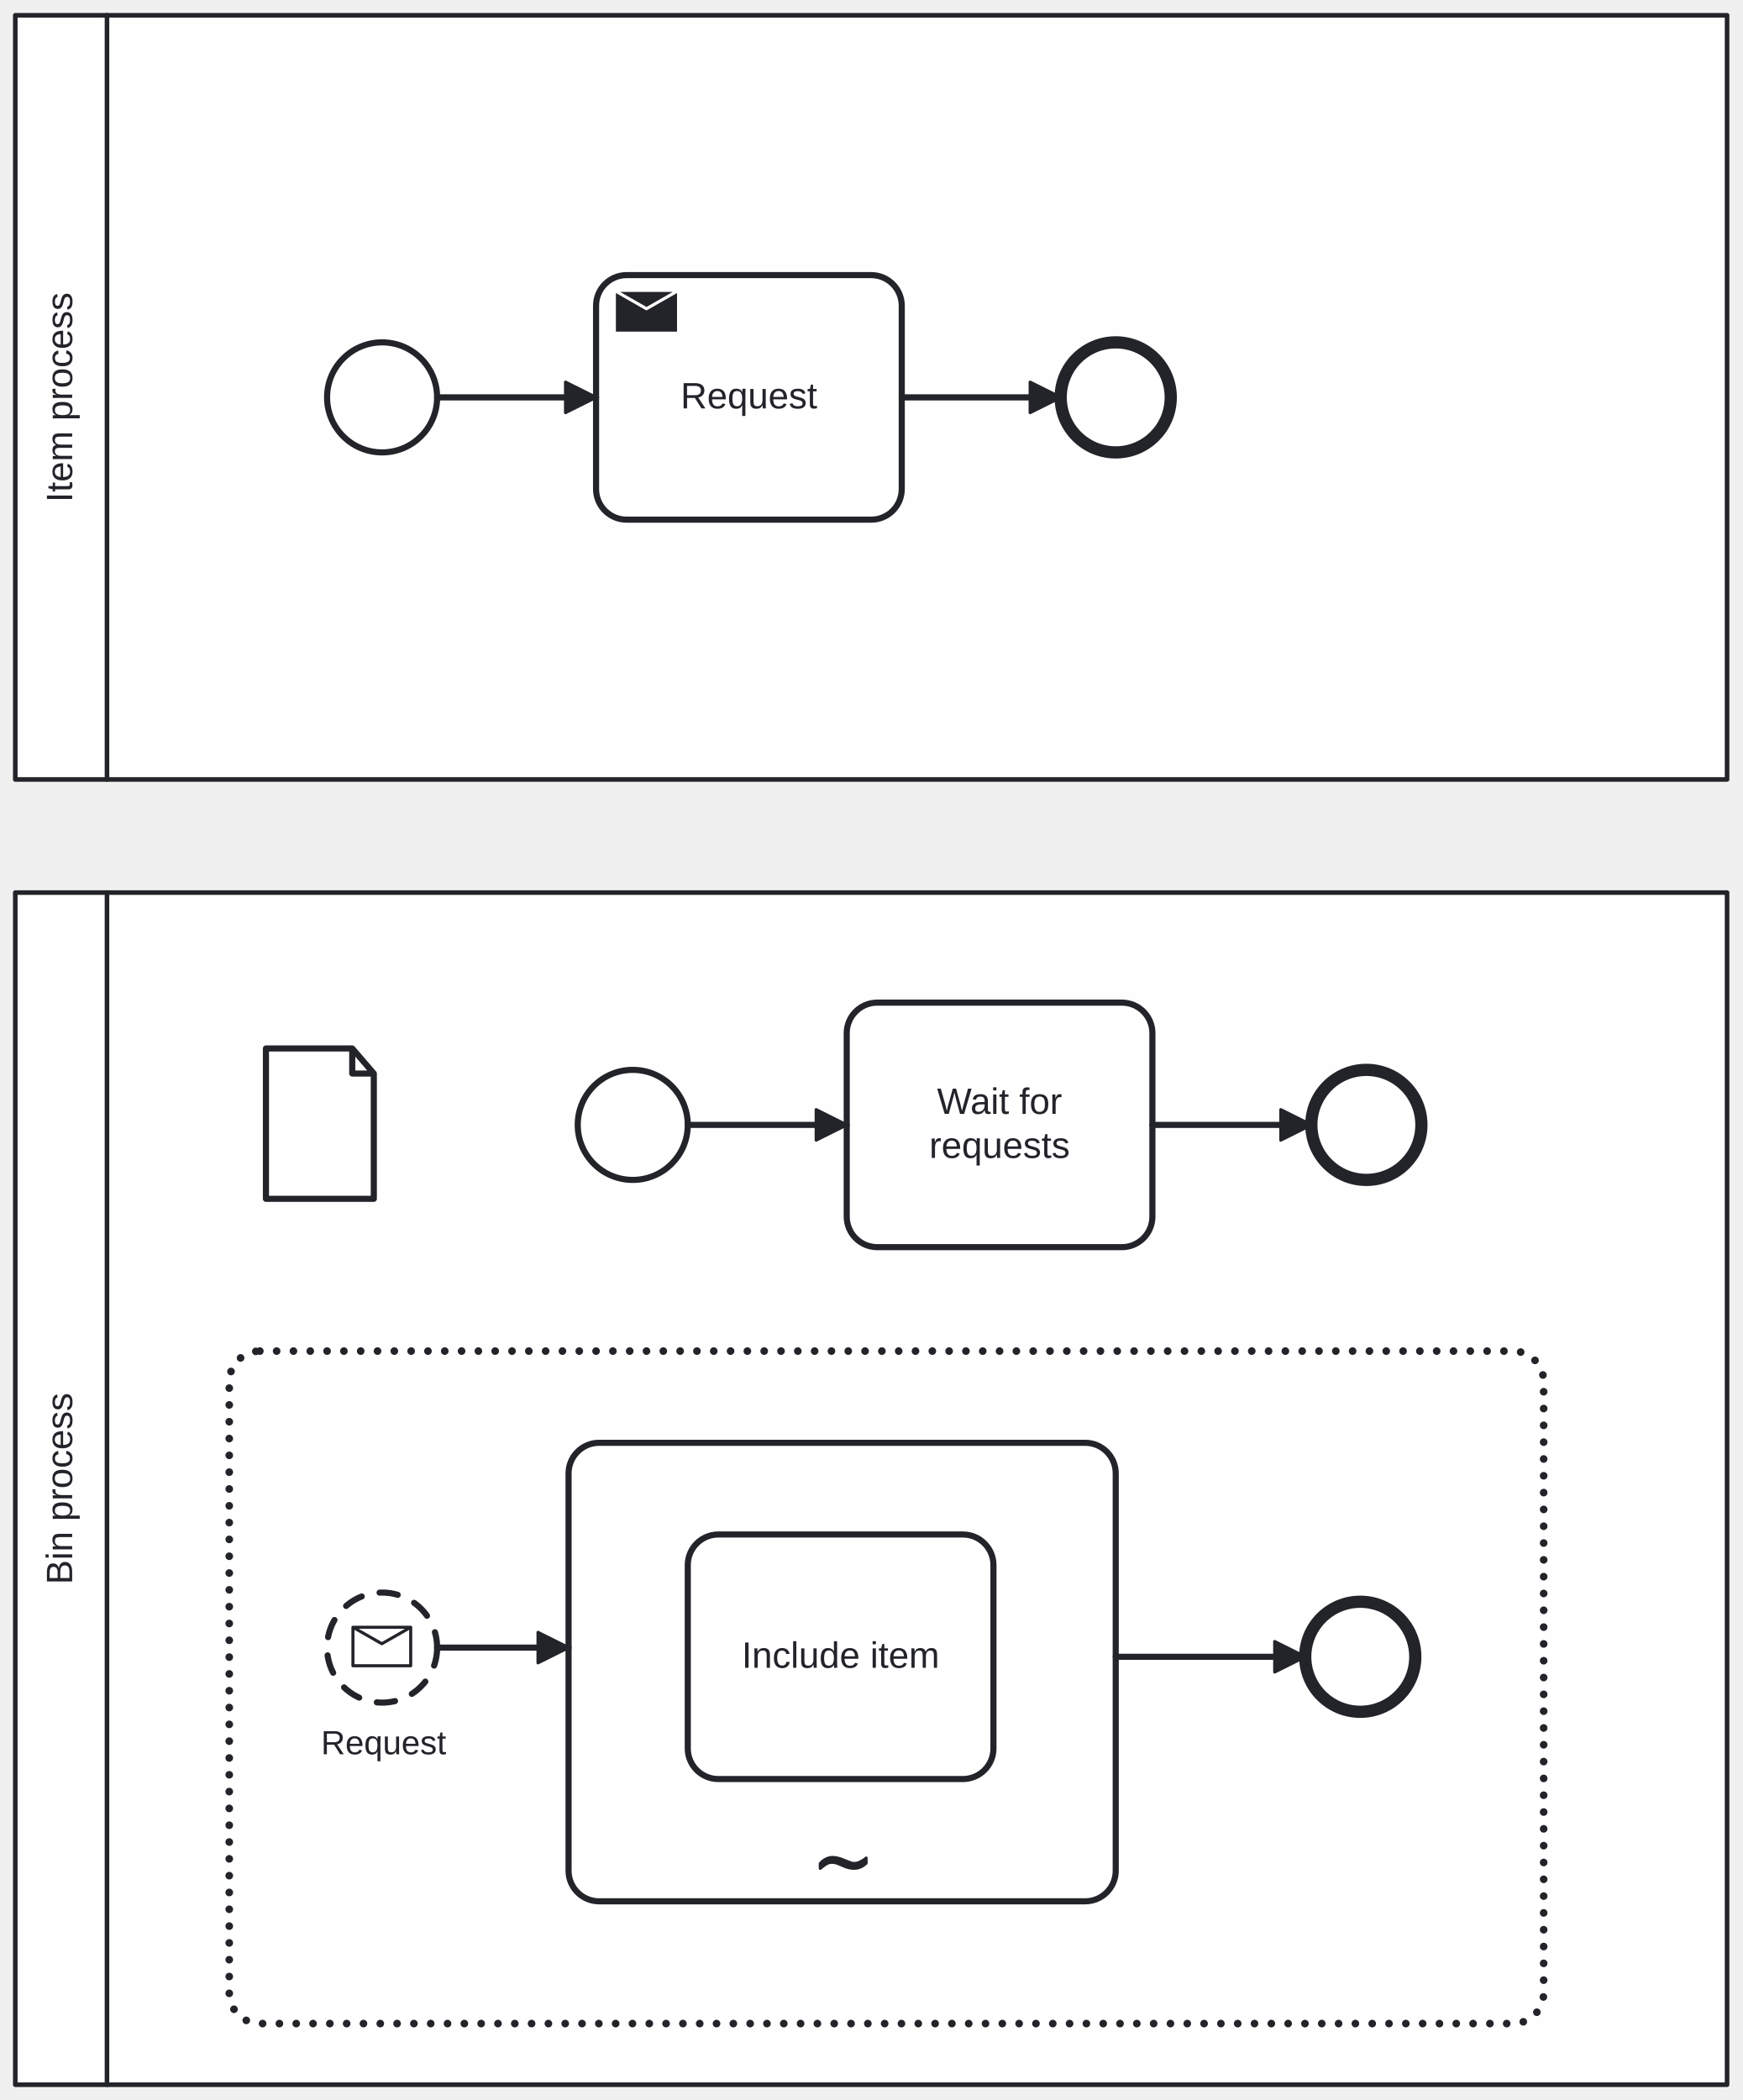
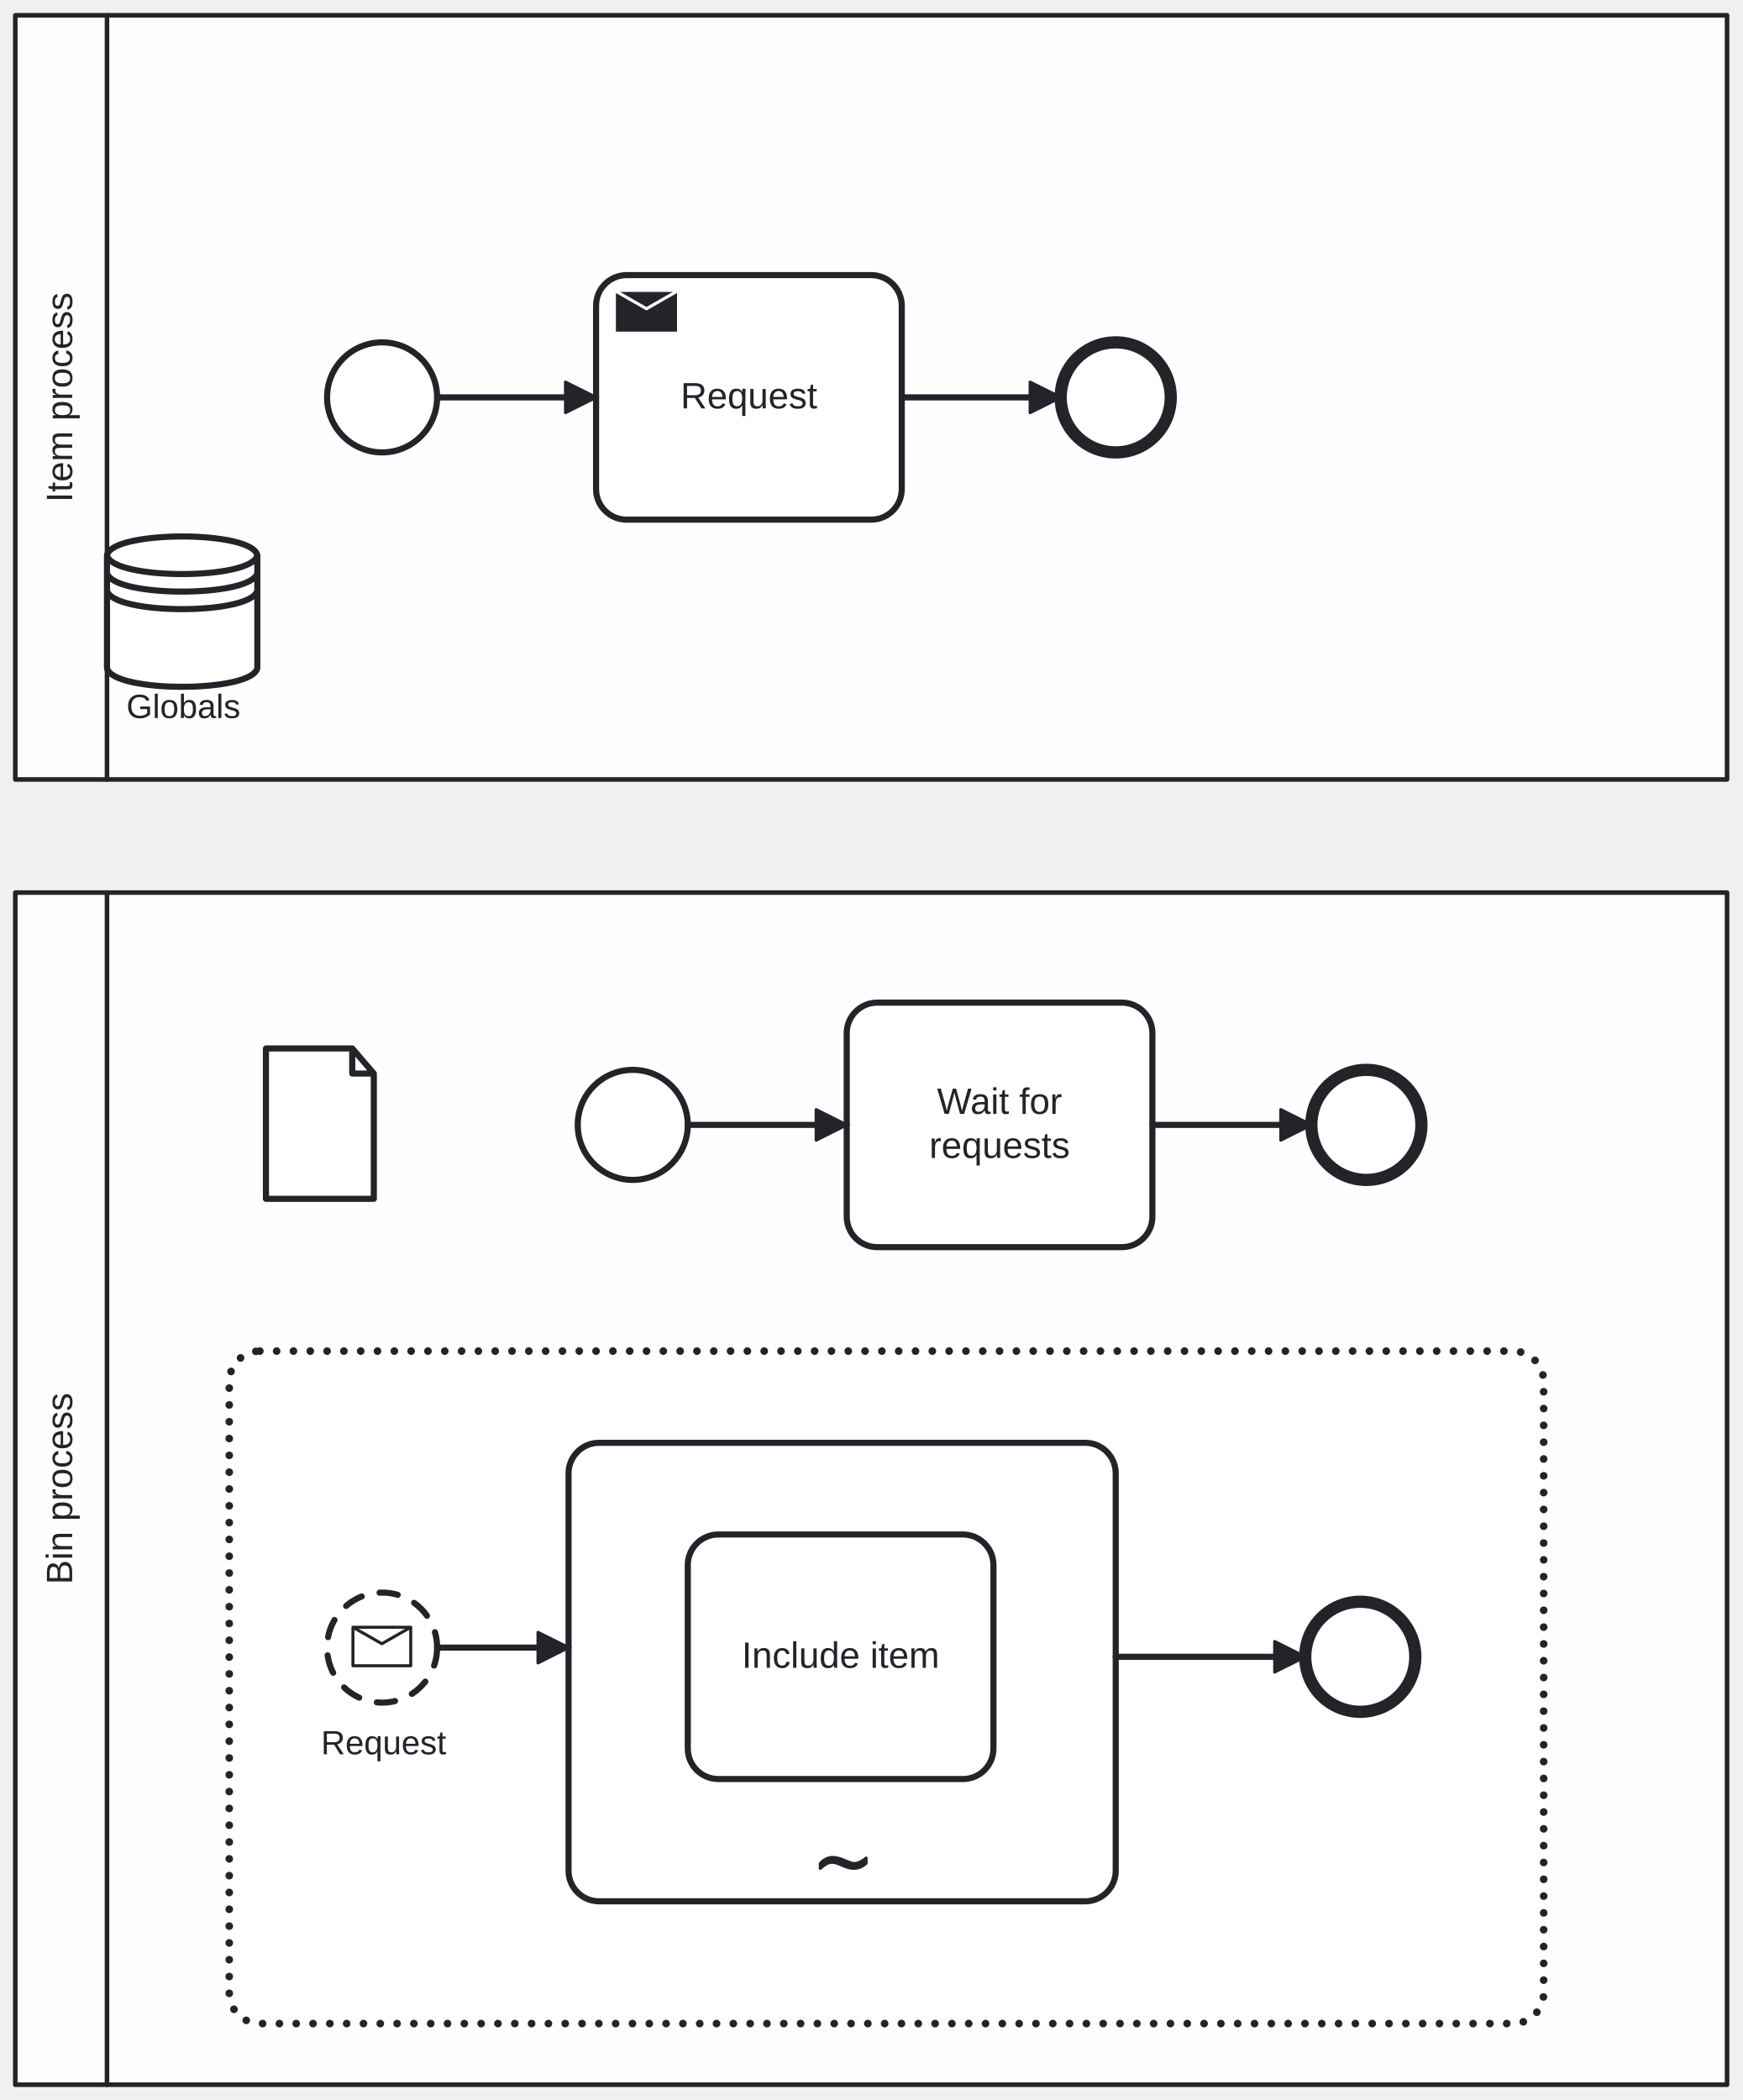
<svg xmlns="http://www.w3.org/2000/svg" width="570" height="687" viewBox="325 128 570 687" version="1.1">
  <g class="djs-group">
    <g class="djs-element djs-shape" data-element-id="Participant_1c07lhk" style="display: block;" transform="matrix(1 0 0 1 330 133)">
      <g class="djs-visual">
        <rect x="0" y="0" width="560" height="250" rx="0" ry="0" style="stroke-linecap: round; stroke-linejoin: round; stroke: rgb(34, 36, 42); stroke-width: 1.5px; fill: white; fill-opacity: 0.95;" />
        <path style="fill: none; stroke-linecap: round; stroke-linejoin: round; stroke: rgb(34, 36, 42); stroke-width: 1.5px;" d="M30,0L30,250" />
        <text lineHeight="1.2" class="djs-label" style="font-family: Arial, sans-serif; font-size: 12px; font-weight: normal; fill: rgb(34, 36, 42);" transform="matrix(-1.83697e-16 -1 1 -1.83697e-16 0 250)">
          <tspan x="90.655" y="18.6">Item process</tspan>
        </text>
      </g>
      <rect class="djs-hit djs-hit-no-move" x="0" y="0" width="560" height="250" style="fill: none; stroke-opacity: 0; stroke: white; stroke-width: 15px;" />
      <rect class="djs-hit djs-hit-click-stroke" x="0" y="0" width="560" height="250" style="fill: none; stroke-opacity: 0; stroke: white; stroke-width: 15px;" />
      <rect class="djs-hit djs-hit-all" x="0" y="0" width="30" height="250" style="fill: none; stroke-opacity: 0; stroke: white; stroke-width: 15px;" />
    </g>
    <g class="djs-children">
      <g class="djs-group">
        <g class="djs-element djs-shape" data-element-id="StartEventItem" style="display: block;" transform="matrix(1 0 0 1 432 240)">
          <g class="djs-visual">
            <circle cx="18" cy="18" r="18" style="stroke-linecap: round; stroke-linejoin: round; stroke: rgb(34, 36, 42); stroke-width: 2px; fill: white; fill-opacity: 0.95;" />
          </g>
          <rect class="djs-hit djs-hit-all" x="0" y="0" width="36" height="36" style="fill: none; stroke-opacity: 0; stroke: white; stroke-width: 15px;" />
        </g>
      </g>
      <g class="djs-group">
        <g class="djs-element djs-shape" data-element-id="EndEventItem" style="display: block;" transform="matrix(1 0 0 1 672 240)">
          <g class="djs-visual">
            <circle cx="18" cy="18" r="18" style="stroke-linecap: round; stroke-linejoin: round; stroke: rgb(34, 36, 42); stroke-width: 4px; fill: white; fill-opacity: 0.95;" />
          </g>
          <rect class="djs-hit djs-hit-all" x="0" y="0" width="36" height="36" style="fill: none; stroke-opacity: 0; stroke: white; stroke-width: 15px;" />
        </g>
      </g>
      <g class="djs-group">
        <g class="djs-element djs-shape" data-element-id="RequestActivity" style="display: block;" transform="matrix(1 0 0 1 520 218)">
          <g class="djs-visual">
            <rect x="0" y="0" width="100" height="80" rx="10" ry="10" style="stroke-linecap: round; stroke-linejoin: round; stroke: rgb(34, 36, 42); stroke-width: 2px; fill: white; fill-opacity: 0.95;" />
            <text lineHeight="1.2" class="djs-label" style="font-family: Arial, sans-serif; font-size: 12px; font-weight: normal; fill: rgb(34, 36, 42);">
              <tspan x="27.652" y="43.6">Request</tspan>
            </text>
            <path d="m 5.985,4.998 l 0,14 l 21,0 l 0,-14 z l 10.5,6 l 10.5,-6" style="fill: rgb(34, 36, 42); stroke-linecap: round; stroke-linejoin: round; stroke: white; stroke-width: 1px;" />
          </g>
          <rect class="djs-hit djs-hit-all" x="0" y="0" width="100" height="80" style="fill: none; stroke-opacity: 0; stroke: white; stroke-width: 15px;" />
        </g>
      </g>
      <g class="djs-group">
+         <g class="djs-element djs-shape" data-element-id="DataStoreReference_1" style="display: block;" transform="matrix(1 0 0 1 360 303)">
+           <g class="djs-visual">
+             <path d="m  0,6.65 l  0,36.885 c  1.639,8.197 47.541,8.197  49.18,0 l  0,-36.885 c -1.639,-8.197 -47.541,-8.197 -49.18,0c  1.639,8.197 47.541,8.197  49.18,0 m  -49.18,5.738c  1.639,8.197 47.541,8.197 49.18,0m  -49.18,5.738c  1.639,8.197 47.541,8.197  49.18,0" style="fill: white; stroke-linecap: round; stroke-linejoin: round; stroke: rgb(34, 36, 42); stroke-width: 2px; fill-opacity: 0.95;" />
+           </g>
+           <rect class="djs-hit djs-hit-all" x="0" y="0" width="50" height="50" style="fill: none; stroke-opacity: 0; stroke: white; stroke-width: 15px;" />
+         </g>
+       </g>
+       <g class="djs-group">
+         <g class="djs-element djs-shape" data-element-id="DataStoreReference_1_label" style="display: block;" transform="matrix(1 0 0 1 366 353)">
+           <g class="djs-visual">
+             <text lineHeight="1.2" class="djs-label" style="font-family: Arial, sans-serif; font-size: 11px; font-weight: normal; fill: rgb(34, 36, 42);">
+               <tspan x="0.352" y="9.9">Globals</tspan>
+             </text>
+           </g>
+           <rect class="djs-hit djs-hit-all" x="0" y="0" width="38" height="14" style="fill: none; stroke-opacity: 0; stroke: white; stroke-width: 15px;" />
+         </g>
+       </g>
+       <g class="djs-group">
        <g class="djs-element djs-connection" data-element-id="Flow_1qgy5y7" style="display: block;">
          <g class="djs-visual">
            <defs>
-               <marker id="marker-4u3jzmkpu6g5dzgbr6i7jfzma" viewBox="0 0 20 20" refX="11" refY="10" markerWidth="10" markerHeight="10" orient="auto">
-                 <path d="M 1 5 L 11 10 L 1 15 Z" style="stroke-linecap: round; stroke-linejoin: round; stroke: rgb(34, 36, 42); stroke-width: 1px; fill: rgb(34, 36, 42);" />
-               </marker>
-             </defs>
-             <path data-corner-radius="5" style="fill: none; stroke-linecap: round; stroke-linejoin: round; stroke: rgb(34, 36, 42); stroke-width: 2px; marker-end: url('#marker-4u3jzmkpu6g5dzgbr6i7jfzma');" d="M468,258L520,258" />
+               <marker id="marker-5gc6jiakwwwn2caxgl0jmftkj" viewBox="0 0 20 20" refX="11" refY="10" markerWidth="10" markerHeight="10" orient="auto">
+                 <path d="M 1 5 L 11 10 L 1 15 Z" style="stroke-linecap: round; stroke-linejoin: round; stroke: rgb(34, 36, 42); stroke-width: 1px; fill: rgb(34, 36, 42);" />
+               </marker>
+             </defs>
+             <path data-corner-radius="5" style="fill: none; stroke-linecap: round; stroke-linejoin: round; stroke: rgb(34, 36, 42); stroke-width: 2px; marker-end: url('#marker-5gc6jiakwwwn2caxgl0jmftkj');" d="M468,258L520,258" />
          </g>
          <path d="M468,258L520,258" class="djs-hit djs-hit-stroke" style="fill: none; stroke-opacity: 0; stroke: white; stroke-width: 15px;" />
        </g>
      </g>
      <g class="djs-group">
        <g class="djs-element djs-connection" data-element-id="Flow_1aezece" style="display: block;">
          <g class="djs-visual">
            <defs>
-               <marker id="marker-3ofa1wrl42m2610dlnak9tlzt" viewBox="0 0 20 20" refX="11" refY="10" markerWidth="10" markerHeight="10" orient="auto">
-                 <path d="M 1 5 L 11 10 L 1 15 Z" style="stroke-linecap: round; stroke-linejoin: round; stroke: rgb(34, 36, 42); stroke-width: 1px; fill: rgb(34, 36, 42);" />
-               </marker>
-             </defs>
-             <path data-corner-radius="5" style="fill: none; stroke-linecap: round; stroke-linejoin: round; stroke: rgb(34, 36, 42); stroke-width: 2px; marker-end: url('#marker-3ofa1wrl42m2610dlnak9tlzt');" d="M620,258L672,258" />
+               <marker id="marker-0quxsfy08h5t7rwklw52xiwm0" viewBox="0 0 20 20" refX="11" refY="10" markerWidth="10" markerHeight="10" orient="auto">
+                 <path d="M 1 5 L 11 10 L 1 15 Z" style="stroke-linecap: round; stroke-linejoin: round; stroke: rgb(34, 36, 42); stroke-width: 1px; fill: rgb(34, 36, 42);" />
+               </marker>
+             </defs>
+             <path data-corner-radius="5" style="fill: none; stroke-linecap: round; stroke-linejoin: round; stroke: rgb(34, 36, 42); stroke-width: 2px; marker-end: url('#marker-0quxsfy08h5t7rwklw52xiwm0');" d="M620,258L672,258" />
          </g>
          <path d="M620,258L672,258" class="djs-hit djs-hit-stroke" style="fill: none; stroke-opacity: 0; stroke: white; stroke-width: 15px;" />
        </g>
      </g>
    </g>
  </g>
  <g class="djs-group">
    <g class="djs-element djs-shape" data-element-id="Participant_0gkimz7" style="display: block;" transform="matrix(1 0 0 1 330 420)">
      <g class="djs-visual">
        <rect x="0" y="0" width="560" height="390" rx="0" ry="0" style="stroke-linecap: round; stroke-linejoin: round; stroke: rgb(34, 36, 42); stroke-width: 1.5px; fill: white; fill-opacity: 0.95;" />
        <path style="fill: none; stroke-linecap: round; stroke-linejoin: round; stroke: rgb(34, 36, 42); stroke-width: 1.5px;" d="M30,0L30,390" />
        <text lineHeight="1.2" class="djs-label" style="font-family: Arial, sans-serif; font-size: 12px; font-weight: normal; fill: rgb(34, 36, 42);" transform="matrix(-1.83697e-16 -1 1 -1.83697e-16 0 390)">
          <tspan x="163.652" y="18.6">Bin process</tspan>
        </text>
      </g>
      <rect class="djs-hit djs-hit-no-move" x="0" y="0" width="560" height="390" style="fill: none; stroke-opacity: 0; stroke: white; stroke-width: 15px;" />
      <rect class="djs-hit djs-hit-click-stroke" x="0" y="0" width="560" height="390" style="fill: none; stroke-opacity: 0; stroke: white; stroke-width: 15px;" />
      <rect class="djs-hit djs-hit-all" x="0" y="0" width="30" height="390" style="fill: none; stroke-opacity: 0; stroke: white; stroke-width: 15px;" />
    </g>
    <g class="djs-children">
      <g class="djs-group">
        <g class="djs-element djs-shape" data-element-id="EventSubProcess" style="display: block;" transform="matrix(1 0 0 1 400 570)">
          <g class="djs-visual">
            <rect x="0" y="0" width="430" height="220" rx="10" ry="10" style="stroke-linecap: round; stroke-linejoin: round; stroke: rgb(34, 36, 42); stroke-width: 2.5px; fill: white; fill-opacity: 0.95; stroke-dasharray: 0, 5.5;" />
            <text lineHeight="1.2" class="djs-label" style="font-family: Arial, sans-serif; font-size: 12px; font-weight: normal; fill: rgb(34, 36, 42);">
              <tspan x="215" y="17.8" />
            </text>
          </g>
          <rect class="djs-hit djs-hit-no-move" x="0" y="0" width="430" height="220" style="fill: none; stroke-opacity: 0; stroke: white; stroke-width: 15px;" />
          <rect class="djs-hit djs-hit-click-stroke" x="0" y="0" width="430" height="220" style="fill: none; stroke-opacity: 0; stroke: white; stroke-width: 15px;" />
          <rect class="djs-hit djs-hit-all" x="0" y="0" width="430" height="30" style="fill: none; stroke-opacity: 0; stroke: white; stroke-width: 15px;" />
        </g>
        <g class="djs-children">
          <g class="djs-group">
            <g class="djs-element djs-shape" data-element-id="AdHocSubProcess" style="display: block;" transform="matrix(1 0 0 1 511 600)">
              <g class="djs-visual">
                <rect x="0" y="0" width="179" height="150" rx="10" ry="10" style="stroke-linecap: round; stroke-linejoin: round; stroke: rgb(34, 36, 42); stroke-width: 2px; fill: white; fill-opacity: 0.95;" />
                <text lineHeight="1.2" class="djs-label" style="font-family: Arial, sans-serif; font-size: 12px; font-weight: normal; fill: rgb(34, 36, 42);">
                  <tspan x="89.5" y="17.8" />
                </text>
                <path data-marker="adhoc" d="m 81.5,135 m 0.845,2.644 c 1.055,-1.238 2.643,-2.079 4.297,-1.98 2.052,0.081 3.856,1.158 5.761,1.791 1.064,0.341 2.245,0.144 3.188,-0.438 0.617,-0.336 1.278,-0.641 1.754,-1.175 0,0.56 0,1.12 0,1.681 -0.987,0.962 -2.298,1.624 -3.692,1.662 -1.245,0.093 -2.467,-0.249 -3.595,-0.748 -1.358,-0.56 -2.751,-1.334 -4.27,-1.181 -1.377,0.146 -2.418,1.137 -3.443,1.968 z" style="fill: rgb(34, 36, 42); stroke-linecap: round; stroke-linejoin: round; stroke: rgb(34, 36, 42); stroke-width: 1px;" />
              </g>
              <rect class="djs-hit djs-hit-no-move" x="0" y="0" width="179" height="150" style="fill: none; stroke-opacity: 0; stroke: white; stroke-width: 15px;" />
              <rect class="djs-hit djs-hit-click-stroke" x="0" y="0" width="179" height="150" style="fill: none; stroke-opacity: 0; stroke: white; stroke-width: 15px;" />
              <rect class="djs-hit djs-hit-all" x="0" y="0" width="179" height="30" style="fill: none; stroke-opacity: 0; stroke: white; stroke-width: 15px;" />
            </g>
            <g class="djs-children">
              <g class="djs-group">
                <g class="djs-element djs-shape" data-element-id="IncludeItemActivity" style="display: block;" transform="matrix(1 0 0 1 550 630)">
                  <g class="djs-visual">
                    <rect x="0" y="0" width="100" height="80" rx="10" ry="10" style="stroke-linecap: round; stroke-linejoin: round; stroke: rgb(34, 36, 42); stroke-width: 2px; fill: white; fill-opacity: 0.95;" />
                    <text lineHeight="1.2" class="djs-label" style="font-family: Arial, sans-serif; font-size: 12px; font-weight: normal; fill: rgb(34, 36, 42);">
                      <tspan x="17.65" y="43.6">Include item</tspan>
                    </text>
                  </g>
                  <rect class="djs-hit djs-hit-all" x="0" y="0" width="100" height="80" style="fill: none; stroke-opacity: 0; stroke: white; stroke-width: 15px;" />
                </g>
              </g>
            </g>
          </g>
          <g class="djs-group">
            <g class="djs-element djs-shape" data-element-id="EndEventSubProcess" style="display: block;" transform="matrix(1 0 0 1 752 652)">
              <g class="djs-visual">
                <circle cx="18" cy="18" r="18" style="stroke-linecap: round; stroke-linejoin: round; stroke: rgb(34, 36, 42); stroke-width: 4px; fill: white; fill-opacity: 0.95;" />
              </g>
              <rect class="djs-hit djs-hit-all" x="0" y="0" width="36" height="36" style="fill: none; stroke-opacity: 0; stroke: white; stroke-width: 15px;" />
            </g>
          </g>
          <g class="djs-group">
            <g class="djs-element djs-shape" data-element-id="CatchRequestMessage" style="display: block;" transform="matrix(1 0 0 1 432 649)">
              <g class="djs-visual">
                <circle cx="18" cy="18" r="18" style="stroke-linecap: round; stroke-linejoin: round; stroke: rgb(34, 36, 42); stroke-width: 2px; fill: white; fill-opacity: 0.95; stroke-dasharray: 6;" />
                <path d="m 8.46,11.34 l 0,12.6 l 18.9,0 l 0,-12.6 z l 9.45,5.4 l 9.45,-5.4" style="fill: white; stroke-linecap: round; stroke-linejoin: round; stroke: rgb(34, 36, 42); stroke-width: 1px;" />
              </g>
              <rect class="djs-hit djs-hit-all" x="0" y="0" width="36" height="36" style="fill: none; stroke-opacity: 0; stroke: white; stroke-width: 15px;" />
            </g>
          </g>
          <g class="djs-group">
            <g class="djs-element djs-shape" data-element-id="CatchRequestMessage_label" style="display: block;" transform="matrix(1 0 0 1 430 692)">
              <g class="djs-visual">
                <text lineHeight="1.2" class="djs-label" style="font-family: Arial, sans-serif; font-size: 11px; font-weight: normal; fill: rgb(34, 36, 42);">
                  <tspan x="0.015" y="9.9">Request</tspan>
                </text>
              </g>
              <rect class="djs-hit djs-hit-all" x="0" y="0" width="41" height="14" style="fill: none; stroke-opacity: 0; stroke: white; stroke-width: 15px;" />
            </g>
          </g>
          <g class="djs-group">
            <g class="djs-element djs-connection" data-element-id="Flow_04nmpfp" style="display: block;">
              <g class="djs-visual">
                <defs>
-                   <marker id="marker-a0p06wveykok17pqxirt9nk97" viewBox="0 0 20 20" refX="11" refY="10" markerWidth="10" markerHeight="10" orient="auto">
+                   <marker id="marker-dubbfhtu1mgdqd9gyk7a8i501" viewBox="0 0 20 20" refX="11" refY="10" markerWidth="10" markerHeight="10" orient="auto">
                    <path d="M 1 5 L 11 10 L 1 15 Z" style="stroke-linecap: round; stroke-linejoin: round; stroke: rgb(34, 36, 42); stroke-width: 1px; fill: rgb(34, 36, 42);" />
                  </marker>
                </defs>
-                 <path data-corner-radius="5" style="fill: none; stroke-linecap: round; stroke-linejoin: round; stroke: rgb(34, 36, 42); stroke-width: 2px; marker-end: url('#marker-a0p06wveykok17pqxirt9nk97');" d="M468,667L511,667" />
+                 <path data-corner-radius="5" style="fill: none; stroke-linecap: round; stroke-linejoin: round; stroke: rgb(34, 36, 42); stroke-width: 2px; marker-end: url('#marker-dubbfhtu1mgdqd9gyk7a8i501');" d="M468,667L511,667" />
              </g>
              <path d="M468,667L511,667" class="djs-hit djs-hit-stroke" style="fill: none; stroke-opacity: 0; stroke: white; stroke-width: 15px;" />
            </g>
          </g>
          <g class="djs-group">
            <g class="djs-element djs-connection" data-element-id="Flow_0d3x89n" style="display: block;">
              <g class="djs-visual">
                <defs>
-                   <marker id="marker-0nlsuekmi5kv2eu4kv7k81ilp" viewBox="0 0 20 20" refX="11" refY="10" markerWidth="10" markerHeight="10" orient="auto">
+                   <marker id="marker-2f5ih0b2t60r3ecm548ft63vf" viewBox="0 0 20 20" refX="11" refY="10" markerWidth="10" markerHeight="10" orient="auto">
                    <path d="M 1 5 L 11 10 L 1 15 Z" style="stroke-linecap: round; stroke-linejoin: round; stroke: rgb(34, 36, 42); stroke-width: 1px; fill: rgb(34, 36, 42);" />
                  </marker>
                </defs>
-                 <path data-corner-radius="5" style="fill: none; stroke-linecap: round; stroke-linejoin: round; stroke: rgb(34, 36, 42); stroke-width: 2px; marker-end: url('#marker-0nlsuekmi5kv2eu4kv7k81ilp');" d="M690,670L752,670" />
+                 <path data-corner-radius="5" style="fill: none; stroke-linecap: round; stroke-linejoin: round; stroke: rgb(34, 36, 42); stroke-width: 2px; marker-end: url('#marker-2f5ih0b2t60r3ecm548ft63vf');" d="M690,670L752,670" />
              </g>
              <path d="M690,670L752,670" class="djs-hit djs-hit-stroke" style="fill: none; stroke-opacity: 0; stroke: white; stroke-width: 15px;" />
            </g>
          </g>
        </g>
      </g>
      <g class="djs-group">
        <g class="djs-element djs-shape" data-element-id="EndEventBin" style="display: block;" transform="matrix(1 0 0 1 754 478)">
          <g class="djs-visual">
            <circle cx="18" cy="18" r="18" style="stroke-linecap: round; stroke-linejoin: round; stroke: rgb(34, 36, 42); stroke-width: 4px; fill: white; fill-opacity: 0.95;" />
          </g>
          <rect class="djs-hit djs-hit-all" x="0" y="0" width="36" height="36" style="fill: none; stroke-opacity: 0; stroke: white; stroke-width: 15px;" />
        </g>
      </g>
      <g class="djs-group">
        <g class="djs-element djs-shape" data-element-id="WaitActivity" style="display: block;" transform="matrix(1 0 0 1 602 456)">
          <g class="djs-visual">
            <rect x="0" y="0" width="100" height="80" rx="10" ry="10" style="stroke-linecap: round; stroke-linejoin: round; stroke: rgb(34, 36, 42); stroke-width: 2px; fill: white; fill-opacity: 0.95;" />
            <text lineHeight="1.2" class="djs-label" style="font-family: Arial, sans-serif; font-size: 12px; font-weight: normal; fill: rgb(34, 36, 42);">
              <tspan x="29.554" y="36.4">Wait for </tspan>
              <tspan x="26.987" y="50.8">requests</tspan>
            </text>
          </g>
          <rect class="djs-hit djs-hit-all" x="0" y="0" width="100" height="80" style="fill: none; stroke-opacity: 0; stroke: white; stroke-width: 15px;" />
        </g>
      </g>
      <g class="djs-group">
        <g class="djs-element djs-shape" data-element-id="StartEvent" style="display: block;" transform="matrix(1 0 0 1 514 478)">
          <g class="djs-visual">
            <circle cx="18" cy="18" r="18" style="stroke-linecap: round; stroke-linejoin: round; stroke: rgb(34, 36, 42); stroke-width: 2px; fill: white; fill-opacity: 0.95;" />
          </g>
          <rect class="djs-hit djs-hit-all" x="0" y="0" width="36" height="36" style="fill: none; stroke-opacity: 0; stroke: white; stroke-width: 15px;" />
        </g>
      </g>
      <g class="djs-group">
        <g class="djs-element djs-shape" data-element-id="DataObjectReference_04cxu4w" style="display: block;" transform="matrix(1 0 0 1 412 471)">
          <g class="djs-visual">
            <path d="m 0,0 28.235,0 7.059,8.197 0,40.984 -35.294,0 0,-49.18 28.235,0 0,8.197 7.059,0" style="fill: white; stroke-linecap: round; stroke-linejoin: round; stroke: rgb(34, 36, 42); stroke-width: 2px; fill-opacity: 0.95;" />
          </g>
          <rect class="djs-hit djs-hit-all" x="0" y="0" width="36" height="50" style="fill: none; stroke-opacity: 0; stroke: white; stroke-width: 15px;" />
        </g>
      </g>
      <g class="djs-group">
        <g class="djs-element djs-connection" data-element-id="Flow_1q2xx4t" style="display: block;">
          <g class="djs-visual">
            <defs>
-               <marker id="marker-3lb2nf027jw6sx3svinxq4ngg" viewBox="0 0 20 20" refX="11" refY="10" markerWidth="10" markerHeight="10" orient="auto">
-                 <path d="M 1 5 L 11 10 L 1 15 Z" style="stroke-linecap: round; stroke-linejoin: round; stroke: rgb(34, 36, 42); stroke-width: 1px; fill: rgb(34, 36, 42);" />
-               </marker>
-             </defs>
-             <path data-corner-radius="5" style="fill: none; stroke-linecap: round; stroke-linejoin: round; stroke: rgb(34, 36, 42); stroke-width: 2px; marker-end: url('#marker-3lb2nf027jw6sx3svinxq4ngg');" d="M702,496L754,496" />
+               <marker id="marker-2rsewlfe0o3d5tmnn3huqbygh" viewBox="0 0 20 20" refX="11" refY="10" markerWidth="10" markerHeight="10" orient="auto">
+                 <path d="M 1 5 L 11 10 L 1 15 Z" style="stroke-linecap: round; stroke-linejoin: round; stroke: rgb(34, 36, 42); stroke-width: 1px; fill: rgb(34, 36, 42);" />
+               </marker>
+             </defs>
+             <path data-corner-radius="5" style="fill: none; stroke-linecap: round; stroke-linejoin: round; stroke: rgb(34, 36, 42); stroke-width: 2px; marker-end: url('#marker-2rsewlfe0o3d5tmnn3huqbygh');" d="M702,496L754,496" />
          </g>
          <path d="M702,496L754,496" class="djs-hit djs-hit-stroke" style="fill: none; stroke-opacity: 0; stroke: white; stroke-width: 15px;" />
        </g>
      </g>
      <g class="djs-group">
        <g class="djs-element djs-connection" data-element-id="Flow_1rghjse" style="display: block;">
          <g class="djs-visual">
            <defs>
-               <marker id="marker-6jvs4xoowruyguvlmt4kynw53" viewBox="0 0 20 20" refX="11" refY="10" markerWidth="10" markerHeight="10" orient="auto">
-                 <path d="M 1 5 L 11 10 L 1 15 Z" style="stroke-linecap: round; stroke-linejoin: round; stroke: rgb(34, 36, 42); stroke-width: 1px; fill: rgb(34, 36, 42);" />
-               </marker>
-             </defs>
-             <path data-corner-radius="5" style="fill: none; stroke-linecap: round; stroke-linejoin: round; stroke: rgb(34, 36, 42); stroke-width: 2px; marker-end: url('#marker-6jvs4xoowruyguvlmt4kynw53');" d="M550,496L602,496" />
+               <marker id="marker-1tcxafq64swd0f6llu59l4h7j" viewBox="0 0 20 20" refX="11" refY="10" markerWidth="10" markerHeight="10" orient="auto">
+                 <path d="M 1 5 L 11 10 L 1 15 Z" style="stroke-linecap: round; stroke-linejoin: round; stroke: rgb(34, 36, 42); stroke-width: 1px; fill: rgb(34, 36, 42);" />
+               </marker>
+             </defs>
+             <path data-corner-radius="5" style="fill: none; stroke-linecap: round; stroke-linejoin: round; stroke: rgb(34, 36, 42); stroke-width: 2px; marker-end: url('#marker-1tcxafq64swd0f6llu59l4h7j');" d="M550,496L602,496" />
          </g>
          <path d="M550,496L602,496" class="djs-hit djs-hit-stroke" style="fill: none; stroke-opacity: 0; stroke: white; stroke-width: 15px;" />
        </g>
      </g>
    </g>
  </g>
</svg>
